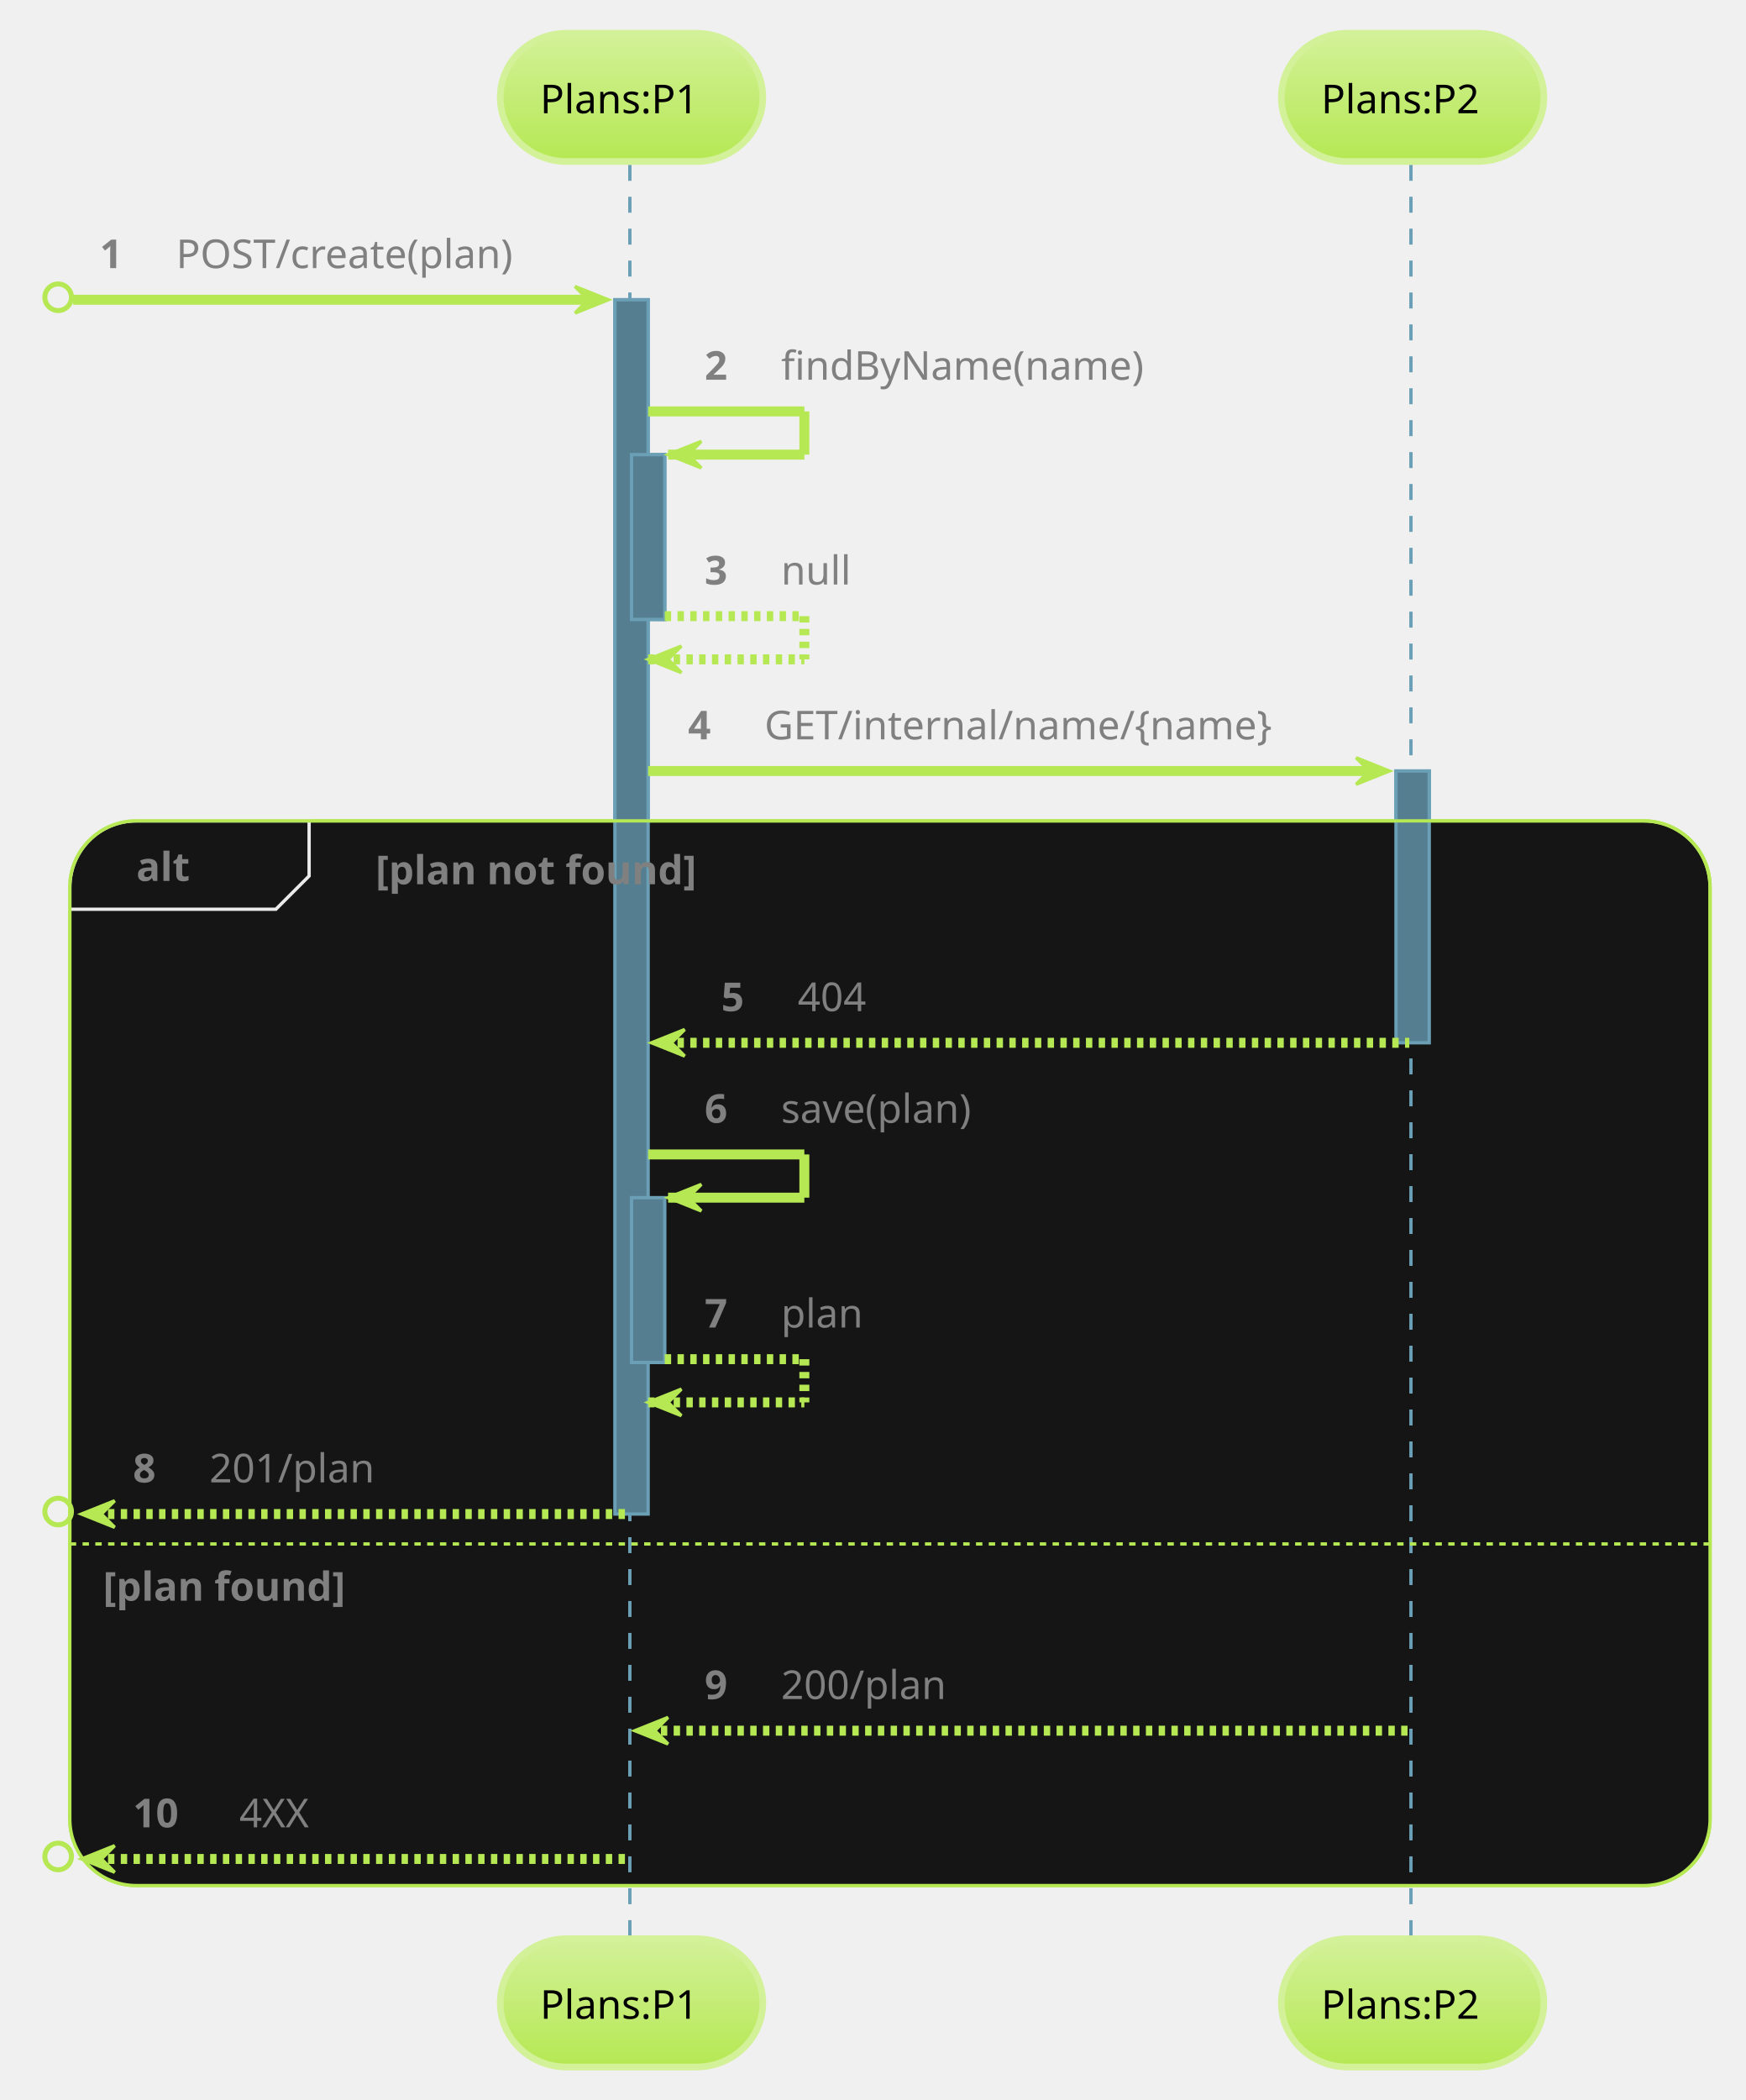
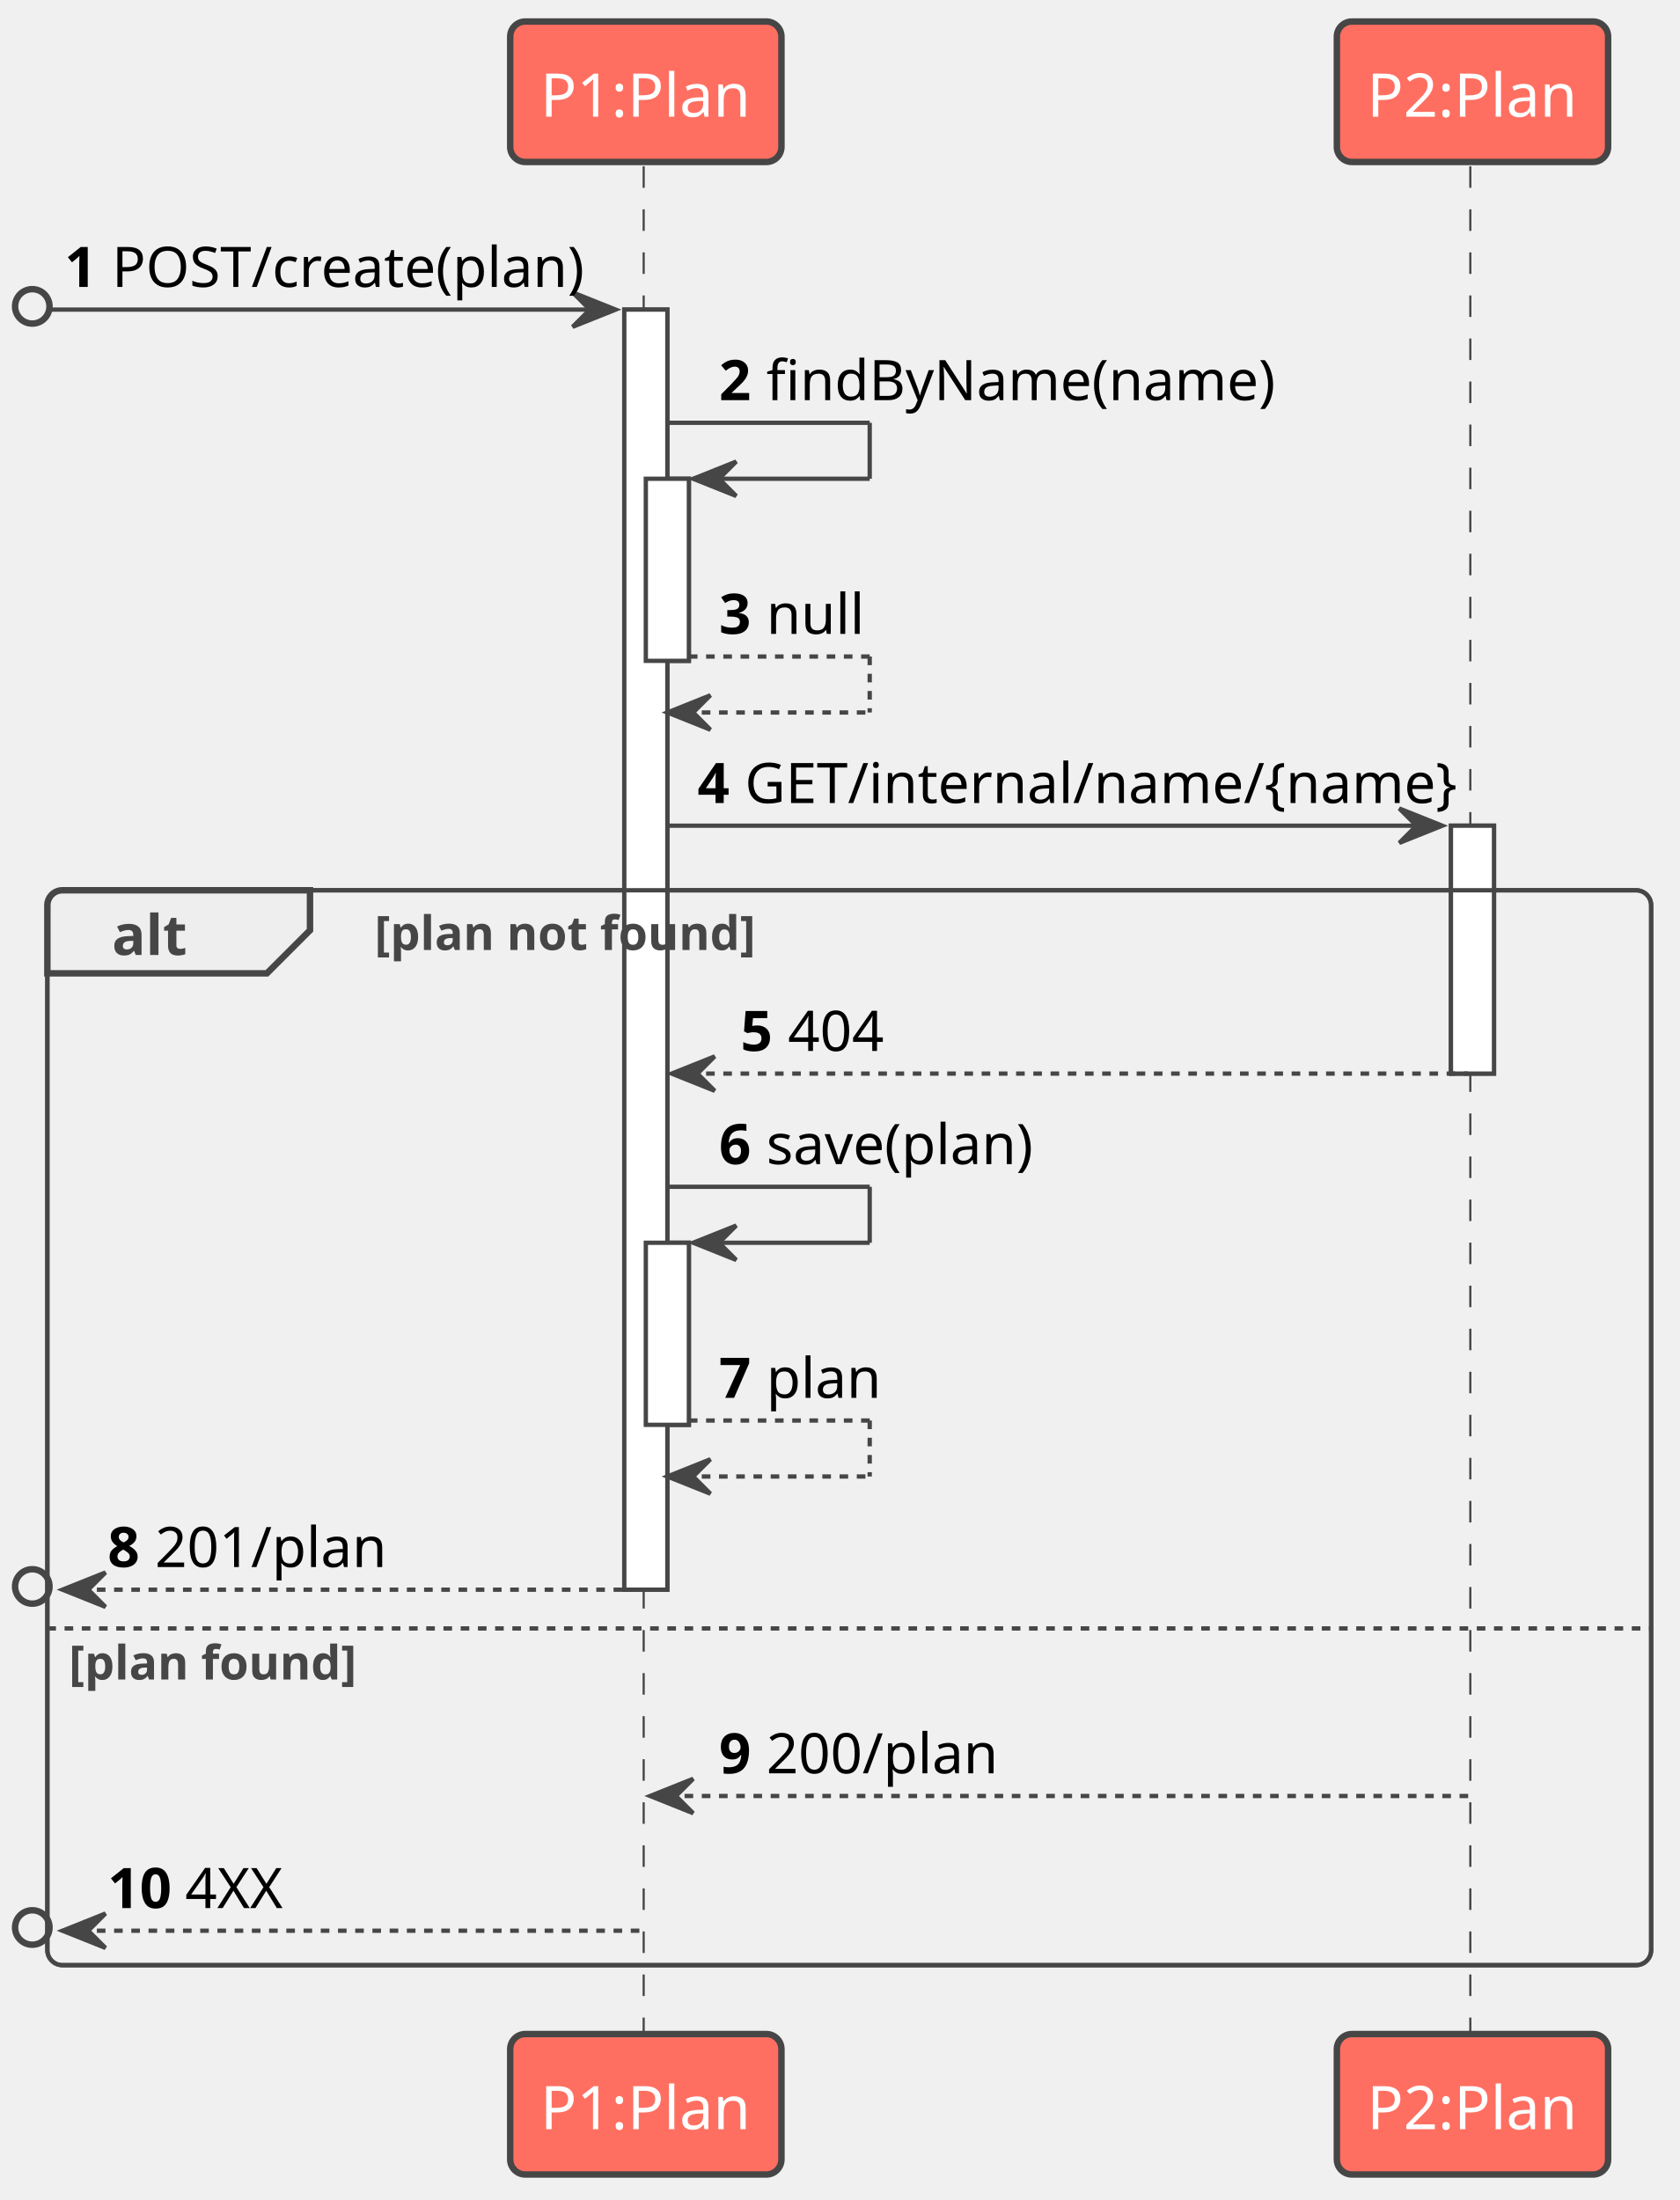
- <svg xmlns="http://www.w3.org/2000/svg" contentStyleType="text/css" height="658.333px" preserveAspectRatio="none" style="width:547px;height:658px;" version="1.1" viewBox="0 0 547 658" width="547.917px" zoomAndPan="magnify">
-   <defs>
-     <linearGradient id="g40ugrpl2t5z40" x1="50%" x2="50%" y1="0%" y2="100%">
-       <stop offset="0%" stop-color="#D3F198" />
-       <stop offset="100%" stop-color="#B5E853" />
-     </linearGradient>
-   </defs>
+ <svg xmlns="http://www.w3.org/2000/svg" contentStyleType="text/css" height="511px" preserveAspectRatio="none" style="width:390px;height:511px;" version="1.1" viewBox="0 0 390 511" width="390px" zoomAndPan="magnify">
+   <defs />
  <g>
-     <rect fill="#557F91" height="380.475" style="stroke:#6A9FB5;stroke-width:1.042;" width="10.417" x="192.708" y="93.925" />
-     <rect fill="#557F91" height="51.65" style="stroke:#6A9FB5;stroke-width:1.042;" width="10.417" x="197.917" y="142.45" />
-     <rect fill="#557F91" height="51.65" style="stroke:#6A9FB5;stroke-width:1.042;" width="10.417" x="197.917" y="375.267" />
-     <rect fill="#557F91" height="85.158" style="stroke:#6A9FB5;stroke-width:1.042;" width="10.417" x="437.5" y="241.583" />
-     <rect fill="#151515" height="333.6" rx="20.833" ry="20.833" style="stroke:#B5E853;stroke-width:1.042;" width="514.062" x="21.875" y="257.208" />
-     <path d="M21.875,482.733 L535.938,482.733 L535.938,569.975 A20.833,20.833 0 0 1 515.104,590.808 L42.708,590.808 A20.833,20.833 0 0 1 21.875,569.975 L21.875,482.733 " fill="#151515" style="stroke:none;stroke-width:1.042;" />
-     <line style="stroke:#6A9FB5;stroke-width:1.042;stroke-dasharray:5.0,5.0;" x1="197.396" x2="197.396" y1="51.65" y2="608.516" />
-     <line style="stroke:#6A9FB5;stroke-width:1.042;stroke-dasharray:5.0,5.0;" x1="442.188" x2="442.188" y1="51.65" y2="608.516" />
-     <rect fill="url(#g40ugrpl2t5z40)" height="40.192" rx="20.833" ry="20.833" style="stroke:#D3F198;stroke-width:2.083;" width="82.292" x="156.771" y="10.417" />
-     <text fill="#000000" font-family="Verdana" font-size="12.5" lengthAdjust="spacing" textLength="57.292" x="169.271" y="35.484">Plans:P1</text>
-     <rect fill="url(#g40ugrpl2t5z40)" height="40.192" rx="20.833" ry="20.833" style="stroke:#D3F198;stroke-width:2.083;" width="82.292" x="156.771" y="607.475" />
-     <text fill="#000000" font-family="Verdana" font-size="12.5" lengthAdjust="spacing" textLength="57.292" x="169.271" y="632.542">Plans:P1</text>
-     <rect fill="url(#g40ugrpl2t5z40)" height="40.192" rx="20.833" ry="20.833" style="stroke:#D3F198;stroke-width:2.083;" width="82.292" x="401.562" y="10.417" />
-     <text fill="#000000" font-family="Verdana" font-size="12.5" lengthAdjust="spacing" textLength="57.292" x="414.062" y="35.484">Plans:P2</text>
-     <rect fill="url(#g40ugrpl2t5z40)" height="40.192" rx="20.833" ry="20.833" style="stroke:#D3F198;stroke-width:2.083;" width="82.292" x="401.562" y="607.475" />
-     <text fill="#000000" font-family="Verdana" font-size="12.5" lengthAdjust="spacing" textLength="57.292" x="414.062" y="632.542">Plans:P2</text>
-     <rect fill="#557F91" height="380.475" style="stroke:#6A9FB5;stroke-width:1.042;" width="10.417" x="192.708" y="93.925" />
-     <rect fill="#557F91" height="51.65" style="stroke:#6A9FB5;stroke-width:1.042;" width="10.417" x="197.917" y="142.45" />
-     <rect fill="#557F91" height="51.65" style="stroke:#6A9FB5;stroke-width:1.042;" width="10.417" x="197.917" y="375.267" />
-     <rect fill="#557F91" height="85.158" style="stroke:#6A9FB5;stroke-width:1.042;" width="10.417" x="437.5" y="241.583" />
-     <ellipse cx="18.229" cy="93.144" fill="none" rx="4.167" ry="4.167" style="stroke:#B5E853;stroke-width:1.562;" />
-     <polygon fill="#B5E853" points="180.208,89.758,190.625,93.925,180.208,98.092,184.375,93.925" style="stroke:#B5E853;stroke-width:1.042;" />
-     <line style="stroke:#B5E853;stroke-width:3.125;" x1="22.917" x2="186.458" y1="93.925" y2="93.925" />
-     <text fill="#808080" font-family="Verdana" font-size="12.5" font-weight="bold" lengthAdjust="spacing" textLength="9.375" x="31.25" y="84.009">1</text>
-     <text fill="#808080" font-family="Verdana" font-size="12.5" lengthAdjust="spacing" textLength="119.792" x="55.208" y="84.009">POST/create(plan)</text>
-     <line style="stroke:#B5E853;stroke-width:3.125;" x1="203.125" x2="252.083" y1="128.908" y2="128.908" />
-     <line style="stroke:#B5E853;stroke-width:3.125;" x1="252.083" x2="252.083" y1="128.908" y2="142.45" />
-     <line style="stroke:#B5E853;stroke-width:3.125;" x1="209.375" x2="252.083" y1="142.45" y2="142.45" />
-     <polygon fill="#B5E853" points="219.792,138.283,209.375,142.45,219.792,146.617,215.625,142.45" style="stroke:#B5E853;stroke-width:1.042;" />
-     <text fill="#808080" font-family="Verdana" font-size="12.5" font-weight="bold" lengthAdjust="spacing" textLength="9.375" x="220.833" y="118.992">2</text>
-     <text fill="#808080" font-family="Verdana" font-size="12.5" lengthAdjust="spacing" textLength="123.958" x="244.792" y="118.992">findByName(name)</text>
-     <line style="stroke:#B5E853;stroke-width:3.125;stroke-dasharray:2.0,2.0;" x1="208.333" x2="252.083" y1="193.058" y2="193.058" />
-     <line style="stroke:#B5E853;stroke-width:3.125;stroke-dasharray:2.0,2.0;" x1="252.083" x2="252.083" y1="193.058" y2="206.6" />
-     <line style="stroke:#B5E853;stroke-width:3.125;stroke-dasharray:2.0,2.0;" x1="203.125" x2="252.083" y1="206.6" y2="206.6" />
-     <polygon fill="#B5E853" points="213.542,202.433,203.125,206.6,213.542,210.767,209.375,206.6" style="stroke:#B5E853;stroke-width:1.042;" />
-     <text fill="#808080" font-family="Verdana" font-size="12.5" font-weight="bold" lengthAdjust="spacing" textLength="9.375" x="220.833" y="183.142">3</text>
-     <text fill="#808080" font-family="Verdana" font-size="12.5" lengthAdjust="spacing" textLength="22.917" x="244.792" y="183.142">null</text>
-     <polygon fill="#B5E853" points="425,237.417,435.417,241.583,425,245.75,429.167,241.583" style="stroke:#B5E853;stroke-width:1.042;" />
-     <line style="stroke:#B5E853;stroke-width:3.125;" x1="203.125" x2="431.25" y1="241.583" y2="241.583" />
-     <text fill="#808080" font-family="Verdana" font-size="12.5" font-weight="bold" lengthAdjust="spacing" textLength="9.375" x="215.625" y="231.667">4</text>
-     <text fill="#808080" font-family="Verdana" font-size="12.5" lengthAdjust="spacing" textLength="180.208" x="239.583" y="231.667">GET/internal/name/{name}</text>
-     <path d="M42.708,257.208 L96.875,257.208 L96.875,274.483 L86.458,284.9 L21.875,284.9 L21.875,278.042 A20.833,20.833 0 0 1 42.708,257.208 " fill="#151515" style="stroke:#EAEAEA;stroke-width:1.042;" />
-     <rect fill="none" height="333.6" rx="20.833" ry="20.833" style="stroke:#B5E853;stroke-width:1.042;" width="514.062" x="21.875" y="257.208" />
-     <text fill="#808080" font-family="Verdana" font-size="12.5" font-weight="bold" lengthAdjust="spacing" textLength="17.708" x="42.708" y="276.025">alt</text>
-     <text fill="#808080" font-family="Verdana" font-size="12.5" font-weight="bold" lengthAdjust="spacing" textLength="110.417" x="117.708" y="277.067">[plan not found]</text>
-     <polygon fill="#B5E853" points="214.583,322.575,204.167,326.741,214.583,330.908,210.417,326.741" style="stroke:#B5E853;stroke-width:1.042;" />
-     <line style="stroke:#B5E853;stroke-width:3.125;stroke-dasharray:2.0,2.0;" x1="208.333" x2="441.667" y1="326.741" y2="326.741" />
-     <text fill="#808080" font-family="Verdana" font-size="12.5" font-weight="bold" lengthAdjust="spacing" textLength="9.375" x="226.042" y="316.825">5</text>
-     <text fill="#808080" font-family="Verdana" font-size="12.5" lengthAdjust="spacing" textLength="25" x="250" y="316.825">404</text>
-     <line style="stroke:#B5E853;stroke-width:3.125;" x1="203.125" x2="252.083" y1="361.725" y2="361.725" />
-     <line style="stroke:#B5E853;stroke-width:3.125;" x1="252.083" x2="252.083" y1="361.725" y2="375.267" />
-     <line style="stroke:#B5E853;stroke-width:3.125;" x1="209.375" x2="252.083" y1="375.267" y2="375.267" />
-     <polygon fill="#B5E853" points="219.792,371.1,209.375,375.267,219.792,379.433,215.625,375.267" style="stroke:#B5E853;stroke-width:1.042;" />
-     <text fill="#808080" font-family="Verdana" font-size="12.5" font-weight="bold" lengthAdjust="spacing" textLength="9.375" x="220.833" y="351.809">6</text>
-     <text fill="#808080" font-family="Verdana" font-size="12.5" lengthAdjust="spacing" textLength="69.792" x="244.792" y="351.809">save(plan)</text>
-     <line style="stroke:#B5E853;stroke-width:3.125;stroke-dasharray:2.0,2.0;" x1="208.333" x2="252.083" y1="425.875" y2="425.875" />
-     <line style="stroke:#B5E853;stroke-width:3.125;stroke-dasharray:2.0,2.0;" x1="252.083" x2="252.083" y1="425.875" y2="439.416" />
-     <line style="stroke:#B5E853;stroke-width:3.125;stroke-dasharray:2.0,2.0;" x1="203.125" x2="252.083" y1="439.416" y2="439.416" />
-     <polygon fill="#B5E853" points="213.542,435.25,203.125,439.416,213.542,443.583,209.375,439.416" style="stroke:#B5E853;stroke-width:1.042;" />
-     <text fill="#808080" font-family="Verdana" font-size="12.5" font-weight="bold" lengthAdjust="spacing" textLength="9.375" x="220.833" y="415.959">7</text>
-     <text fill="#808080" font-family="Verdana" font-size="12.5" lengthAdjust="spacing" textLength="28.125" x="244.792" y="415.959">plan</text>
-     <ellipse cx="18.229" cy="473.619" fill="none" rx="4.167" ry="4.167" style="stroke:#B5E853;stroke-width:1.562;" />
-     <polygon fill="#B5E853" points="35.938,470.233,25.521,474.4,35.938,478.567,31.771,474.4" style="stroke:#B5E853;stroke-width:1.042;" />
-     <line style="stroke:#B5E853;stroke-width:3.125;stroke-dasharray:2.0,2.0;" x1="33.854" x2="196.875" y1="474.4" y2="474.4" />
-     <text fill="#808080" font-family="Verdana" font-size="12.5" font-weight="bold" lengthAdjust="spacing" textLength="9.375" x="41.667" y="464.484">8</text>
-     <text fill="#808080" font-family="Verdana" font-size="12.5" lengthAdjust="spacing" textLength="58.333" x="65.625" y="464.484">201/plan</text>
-     <line style="stroke:#B5E853;stroke-width:1.042;stroke-dasharray:2.0,2.0;" x1="21.875" x2="535.938" y1="483.775" y2="483.775" />
-     <text fill="#808080" font-family="Verdana" font-size="12.5" font-weight="bold" lengthAdjust="spacing" textLength="84.375" x="32.292" y="501.55">[plan found]</text>
-     <polygon fill="#B5E853" points="209.375,538.116,198.958,542.283,209.375,546.45,205.208,542.283" style="stroke:#B5E853;stroke-width:1.042;" />
-     <line style="stroke:#B5E853;stroke-width:3.125;stroke-dasharray:2.0,2.0;" x1="203.125" x2="441.667" y1="542.283" y2="542.283" />
-     <text fill="#808080" font-family="Verdana" font-size="12.5" font-weight="bold" lengthAdjust="spacing" textLength="9.375" x="220.833" y="532.367">9</text>
-     <text fill="#808080" font-family="Verdana" font-size="12.5" lengthAdjust="spacing" textLength="58.333" x="244.792" y="532.367">200/plan</text>
-     <ellipse cx="18.229" cy="581.693" fill="none" rx="4.167" ry="4.167" style="stroke:#B5E853;stroke-width:1.562;" />
-     <polygon fill="#B5E853" points="35.938,578.308,25.521,582.475,35.938,586.641,31.771,582.475" style="stroke:#B5E853;stroke-width:1.042;" />
-     <line style="stroke:#B5E853;stroke-width:3.125;stroke-dasharray:2.0,2.0;" x1="33.854" x2="196.875" y1="582.475" y2="582.475" />
-     <text fill="#808080" font-family="Verdana" font-size="12.5" font-weight="bold" lengthAdjust="spacing" textLength="18.75" x="41.667" y="572.559">10</text>
-     <text fill="#808080" font-family="Verdana" font-size="12.5" lengthAdjust="spacing" textLength="25" x="75" y="572.559">4XX</text>
+     <rect fill="#FFFFFF" height="297.328" style="stroke:#454645;stroke-width:1.0;" width="10" x="145" y="71.912" />
+     <rect fill="#FFFFFF" height="42.291" style="stroke:#454645;stroke-width:1.0;" width="10" x="150" y="111.203" />
+     <rect fill="#FFFFFF" height="42.291" style="stroke:#454645;stroke-width:1.0;" width="10" x="150" y="288.658" />
+     <rect fill="#FFFFFF" height="57.582" style="stroke:#454645;stroke-width:1.0;" width="10" x="337" y="191.785" />
+     <rect fill="none" height="249.668" rx="3.5" ry="3.5" style="stroke:#454645;stroke-width:1.0;" width="372.5" x="11" y="206.785" />
+     <line style="stroke:#454645;stroke-width:0.5;stroke-dasharray:5.0,5.0;" x1="149.5" x2="149.5" y1="38.621" y2="473.453" />
+     <line style="stroke:#454645;stroke-width:0.5;stroke-dasharray:5.0,5.0;" x1="341.5" x2="341.5" y1="38.621" y2="473.453" />
+     <rect fill="#FF6F61" height="32.621" rx="3.5" ry="3.5" style="stroke:#454645;stroke-width:1.5;" width="63" x="118.5" y="5" />
+     <text fill="#FFFFFF" font-family="sans-serif" font-size="14" lengthAdjust="spacing" textLength="49" x="125.5" y="27.107">P1:Plan</text>
+     <rect fill="#FF6F61" height="32.621" rx="3.5" ry="3.5" style="stroke:#454645;stroke-width:1.5;" width="63" x="118.5" y="472.453" />
+     <text fill="#FFFFFF" font-family="sans-serif" font-size="14" lengthAdjust="spacing" textLength="49" x="125.5" y="494.56">P1:Plan</text>
+     <rect fill="#FF6F61" height="32.621" rx="3.5" ry="3.5" style="stroke:#454645;stroke-width:1.5;" width="63" x="310.5" y="5" />
+     <text fill="#FFFFFF" font-family="sans-serif" font-size="14" lengthAdjust="spacing" textLength="49" x="317.5" y="27.107">P2:Plan</text>
+     <rect fill="#FF6F61" height="32.621" rx="3.5" ry="3.5" style="stroke:#454645;stroke-width:1.5;" width="63" x="310.5" y="472.453" />
+     <text fill="#FFFFFF" font-family="sans-serif" font-size="14" lengthAdjust="spacing" textLength="49" x="317.5" y="494.56">P2:Plan</text>
+     <rect fill="#FFFFFF" height="297.328" style="stroke:#454645;stroke-width:1.0;" width="10" x="145" y="71.912" />
+     <rect fill="#FFFFFF" height="42.291" style="stroke:#454645;stroke-width:1.0;" width="10" x="150" y="111.203" />
+     <rect fill="#FFFFFF" height="42.291" style="stroke:#454645;stroke-width:1.0;" width="10" x="150" y="288.658" />
+     <rect fill="#FFFFFF" height="57.582" style="stroke:#454645;stroke-width:1.0;" width="10" x="337" y="191.785" />
+     <ellipse cx="7.5" cy="71.162" fill="none" rx="4" ry="4" style="stroke:#454645;stroke-width:1.5;" />
+     <polygon fill="#454645" points="133,67.912,143,71.912,133,75.912,137,71.912" style="stroke:#454645;stroke-width:1.0;" />
+     <line style="stroke:#454645;stroke-width:1.0;" x1="12" x2="139" y1="71.912" y2="71.912" />
+     <text fill="#000000" font-family="sans-serif" font-size="13" font-weight="bold" lengthAdjust="spacing" textLength="7" x="15" y="66.649">1</text>
+     <text fill="#000000" font-family="sans-serif" font-size="13" lengthAdjust="spacing" textLength="107" x="26" y="66.649">POST/create(plan)</text>
+     <line style="stroke:#454645;stroke-width:1.0;" x1="155" x2="202" y1="98.203" y2="98.203" />
+     <line style="stroke:#454645;stroke-width:1.0;" x1="202" x2="202" y1="98.203" y2="111.203" />
+     <line style="stroke:#454645;stroke-width:1.0;" x1="161" x2="202" y1="111.203" y2="111.203" />
+     <polygon fill="#454645" points="171,107.203,161,111.203,171,115.203,167,111.203" style="stroke:#454645;stroke-width:1.0;" />
+     <text fill="#000000" font-family="sans-serif" font-size="13" font-weight="bold" lengthAdjust="spacing" textLength="7" x="167" y="92.94">2</text>
+     <text fill="#000000" font-family="sans-serif" font-size="13" lengthAdjust="spacing" textLength="110" x="178" y="92.94">findByName(name)</text>
+     <line style="stroke:#454645;stroke-width:1.0;stroke-dasharray:2.0,2.0;" x1="160" x2="202" y1="152.494" y2="152.494" />
+     <line style="stroke:#454645;stroke-width:1.0;stroke-dasharray:2.0,2.0;" x1="202" x2="202" y1="152.494" y2="165.494" />
+     <line style="stroke:#454645;stroke-width:1.0;stroke-dasharray:2.0,2.0;" x1="155" x2="202" y1="165.494" y2="165.494" />
+     <polygon fill="#454645" points="165,161.494,155,165.494,165,169.494,161,165.494" style="stroke:#454645;stroke-width:1.0;" />
+     <text fill="#000000" font-family="sans-serif" font-size="13" font-weight="bold" lengthAdjust="spacing" textLength="7" x="167" y="147.231">3</text>
+     <text fill="#000000" font-family="sans-serif" font-size="13" lengthAdjust="spacing" textLength="20" x="178" y="147.231">null</text>
+     <polygon fill="#454645" points="325,187.785,335,191.785,325,195.785,329,191.785" style="stroke:#454645;stroke-width:1.0;" />
+     <line style="stroke:#454645;stroke-width:1.0;" x1="155" x2="331" y1="191.785" y2="191.785" />
+     <text fill="#000000" font-family="sans-serif" font-size="13" font-weight="bold" lengthAdjust="spacing" textLength="7" x="162" y="186.523">4</text>
+     <text fill="#000000" font-family="sans-serif" font-size="13" lengthAdjust="spacing" textLength="152" x="173" y="186.523">GET/internal/name/{name}</text>
+     <path d="M14.5,206.785 L72,206.785 L72,216.076 L62,226.076 L11,226.076 L11,210.285 A3.5,3.5 0 0 1 14.5,206.785 " fill="#EEEEEE" style="stroke:#454645;stroke-width:1.5;" />
+     <rect fill="none" height="249.668" rx="3.5" ry="3.5" style="stroke:#454645;stroke-width:1.0;" width="372.5" x="11" y="206.785" />
+     <text fill="#454645" font-family="sans-serif" font-size="13" font-weight="bold" lengthAdjust="spacing" textLength="16" x="26" y="221.814">alt</text>
+     <text fill="#454645" font-family="sans-serif" font-size="11" font-weight="bold" lengthAdjust="spacing" textLength="87" x="87" y="220.655">[plan not found]</text>
+     <polygon fill="#454645" points="166,245.367,156,249.367,166,253.367,162,249.367" style="stroke:#454645;stroke-width:1.0;" />
+     <line style="stroke:#454645;stroke-width:1.0;stroke-dasharray:2.0,2.0;" x1="160" x2="341" y1="249.367" y2="249.367" />
+     <text fill="#000000" font-family="sans-serif" font-size="13" font-weight="bold" lengthAdjust="spacing" textLength="7" x="172" y="244.105">5</text>
+     <text fill="#000000" font-family="sans-serif" font-size="13" lengthAdjust="spacing" textLength="21" x="183" y="244.105">404</text>
+     <line style="stroke:#454645;stroke-width:1.0;" x1="155" x2="202" y1="275.658" y2="275.658" />
+     <line style="stroke:#454645;stroke-width:1.0;" x1="202" x2="202" y1="275.658" y2="288.658" />
+     <line style="stroke:#454645;stroke-width:1.0;" x1="161" x2="202" y1="288.658" y2="288.658" />
+     <polygon fill="#454645" points="171,284.658,161,288.658,171,292.658,167,288.658" style="stroke:#454645;stroke-width:1.0;" />
+     <text fill="#000000" font-family="sans-serif" font-size="13" font-weight="bold" lengthAdjust="spacing" textLength="7" x="167" y="270.396">6</text>
+     <text fill="#000000" font-family="sans-serif" font-size="13" lengthAdjust="spacing" textLength="58" x="178" y="270.396">save(plan)</text>
+     <line style="stroke:#454645;stroke-width:1.0;stroke-dasharray:2.0,2.0;" x1="160" x2="202" y1="329.949" y2="329.949" />
+     <line style="stroke:#454645;stroke-width:1.0;stroke-dasharray:2.0,2.0;" x1="202" x2="202" y1="329.949" y2="342.949" />
+     <line style="stroke:#454645;stroke-width:1.0;stroke-dasharray:2.0,2.0;" x1="155" x2="202" y1="342.949" y2="342.949" />
+     <polygon fill="#454645" points="165,338.949,155,342.949,165,346.949,161,342.949" style="stroke:#454645;stroke-width:1.0;" />
+     <text fill="#000000" font-family="sans-serif" font-size="13" font-weight="bold" lengthAdjust="spacing" textLength="7" x="167" y="324.687">7</text>
+     <text fill="#000000" font-family="sans-serif" font-size="13" lengthAdjust="spacing" textLength="24" x="178" y="324.687">plan</text>
+     <ellipse cx="7.5" cy="368.49" fill="none" rx="4" ry="4" style="stroke:#454645;stroke-width:1.5;" />
+     <polygon fill="#454645" points="24.5,365.24,14.5,369.24,24.5,373.24,20.5,369.24" style="stroke:#454645;stroke-width:1.0;" />
+     <line style="stroke:#454645;stroke-width:1.0;stroke-dasharray:2.0,2.0;" x1="22.5" x2="149" y1="369.24" y2="369.24" />
+     <text fill="#000000" font-family="sans-serif" font-size="13" font-weight="bold" lengthAdjust="spacing" textLength="7" x="25" y="363.978">8</text>
+     <text fill="#000000" font-family="sans-serif" font-size="13" lengthAdjust="spacing" textLength="49" x="36" y="363.978">201/plan</text>
+     <line style="stroke:#454645;stroke-width:1.0;stroke-dasharray:2.0,2.0;" x1="11" x2="383.5" y1="378.24" y2="378.24" />
+     <text fill="#454645" font-family="sans-serif" font-size="11" font-weight="bold" lengthAdjust="spacing" textLength="66" x="16" y="390.11">[plan found]</text>
+     <polygon fill="#454645" points="161,413.162,151,417.162,161,421.162,157,417.162" style="stroke:#454645;stroke-width:1.0;" />
+     <line style="stroke:#454645;stroke-width:1.0;stroke-dasharray:2.0,2.0;" x1="155" x2="341" y1="417.162" y2="417.162" />
+     <text fill="#000000" font-family="sans-serif" font-size="13" font-weight="bold" lengthAdjust="spacing" textLength="7" x="167" y="411.899">9</text>
+     <text fill="#000000" font-family="sans-serif" font-size="13" lengthAdjust="spacing" textLength="49" x="178" y="411.899">200/plan</text>
+     <ellipse cx="7.5" cy="447.703" fill="none" rx="4" ry="4" style="stroke:#454645;stroke-width:1.5;" />
+     <polygon fill="#454645" points="24.5,444.453,14.5,448.453,24.5,452.453,20.5,448.453" style="stroke:#454645;stroke-width:1.0;" />
+     <line style="stroke:#454645;stroke-width:1.0;stroke-dasharray:2.0,2.0;" x1="22.5" x2="149" y1="448.453" y2="448.453" />
+     <text fill="#000000" font-family="sans-serif" font-size="13" font-weight="bold" lengthAdjust="spacing" textLength="14" x="25" y="443.19">10</text>
+     <text fill="#000000" font-family="sans-serif" font-size="13" lengthAdjust="spacing" textLength="21" x="43" y="443.19">4XX</text>
  </g>
</svg>
